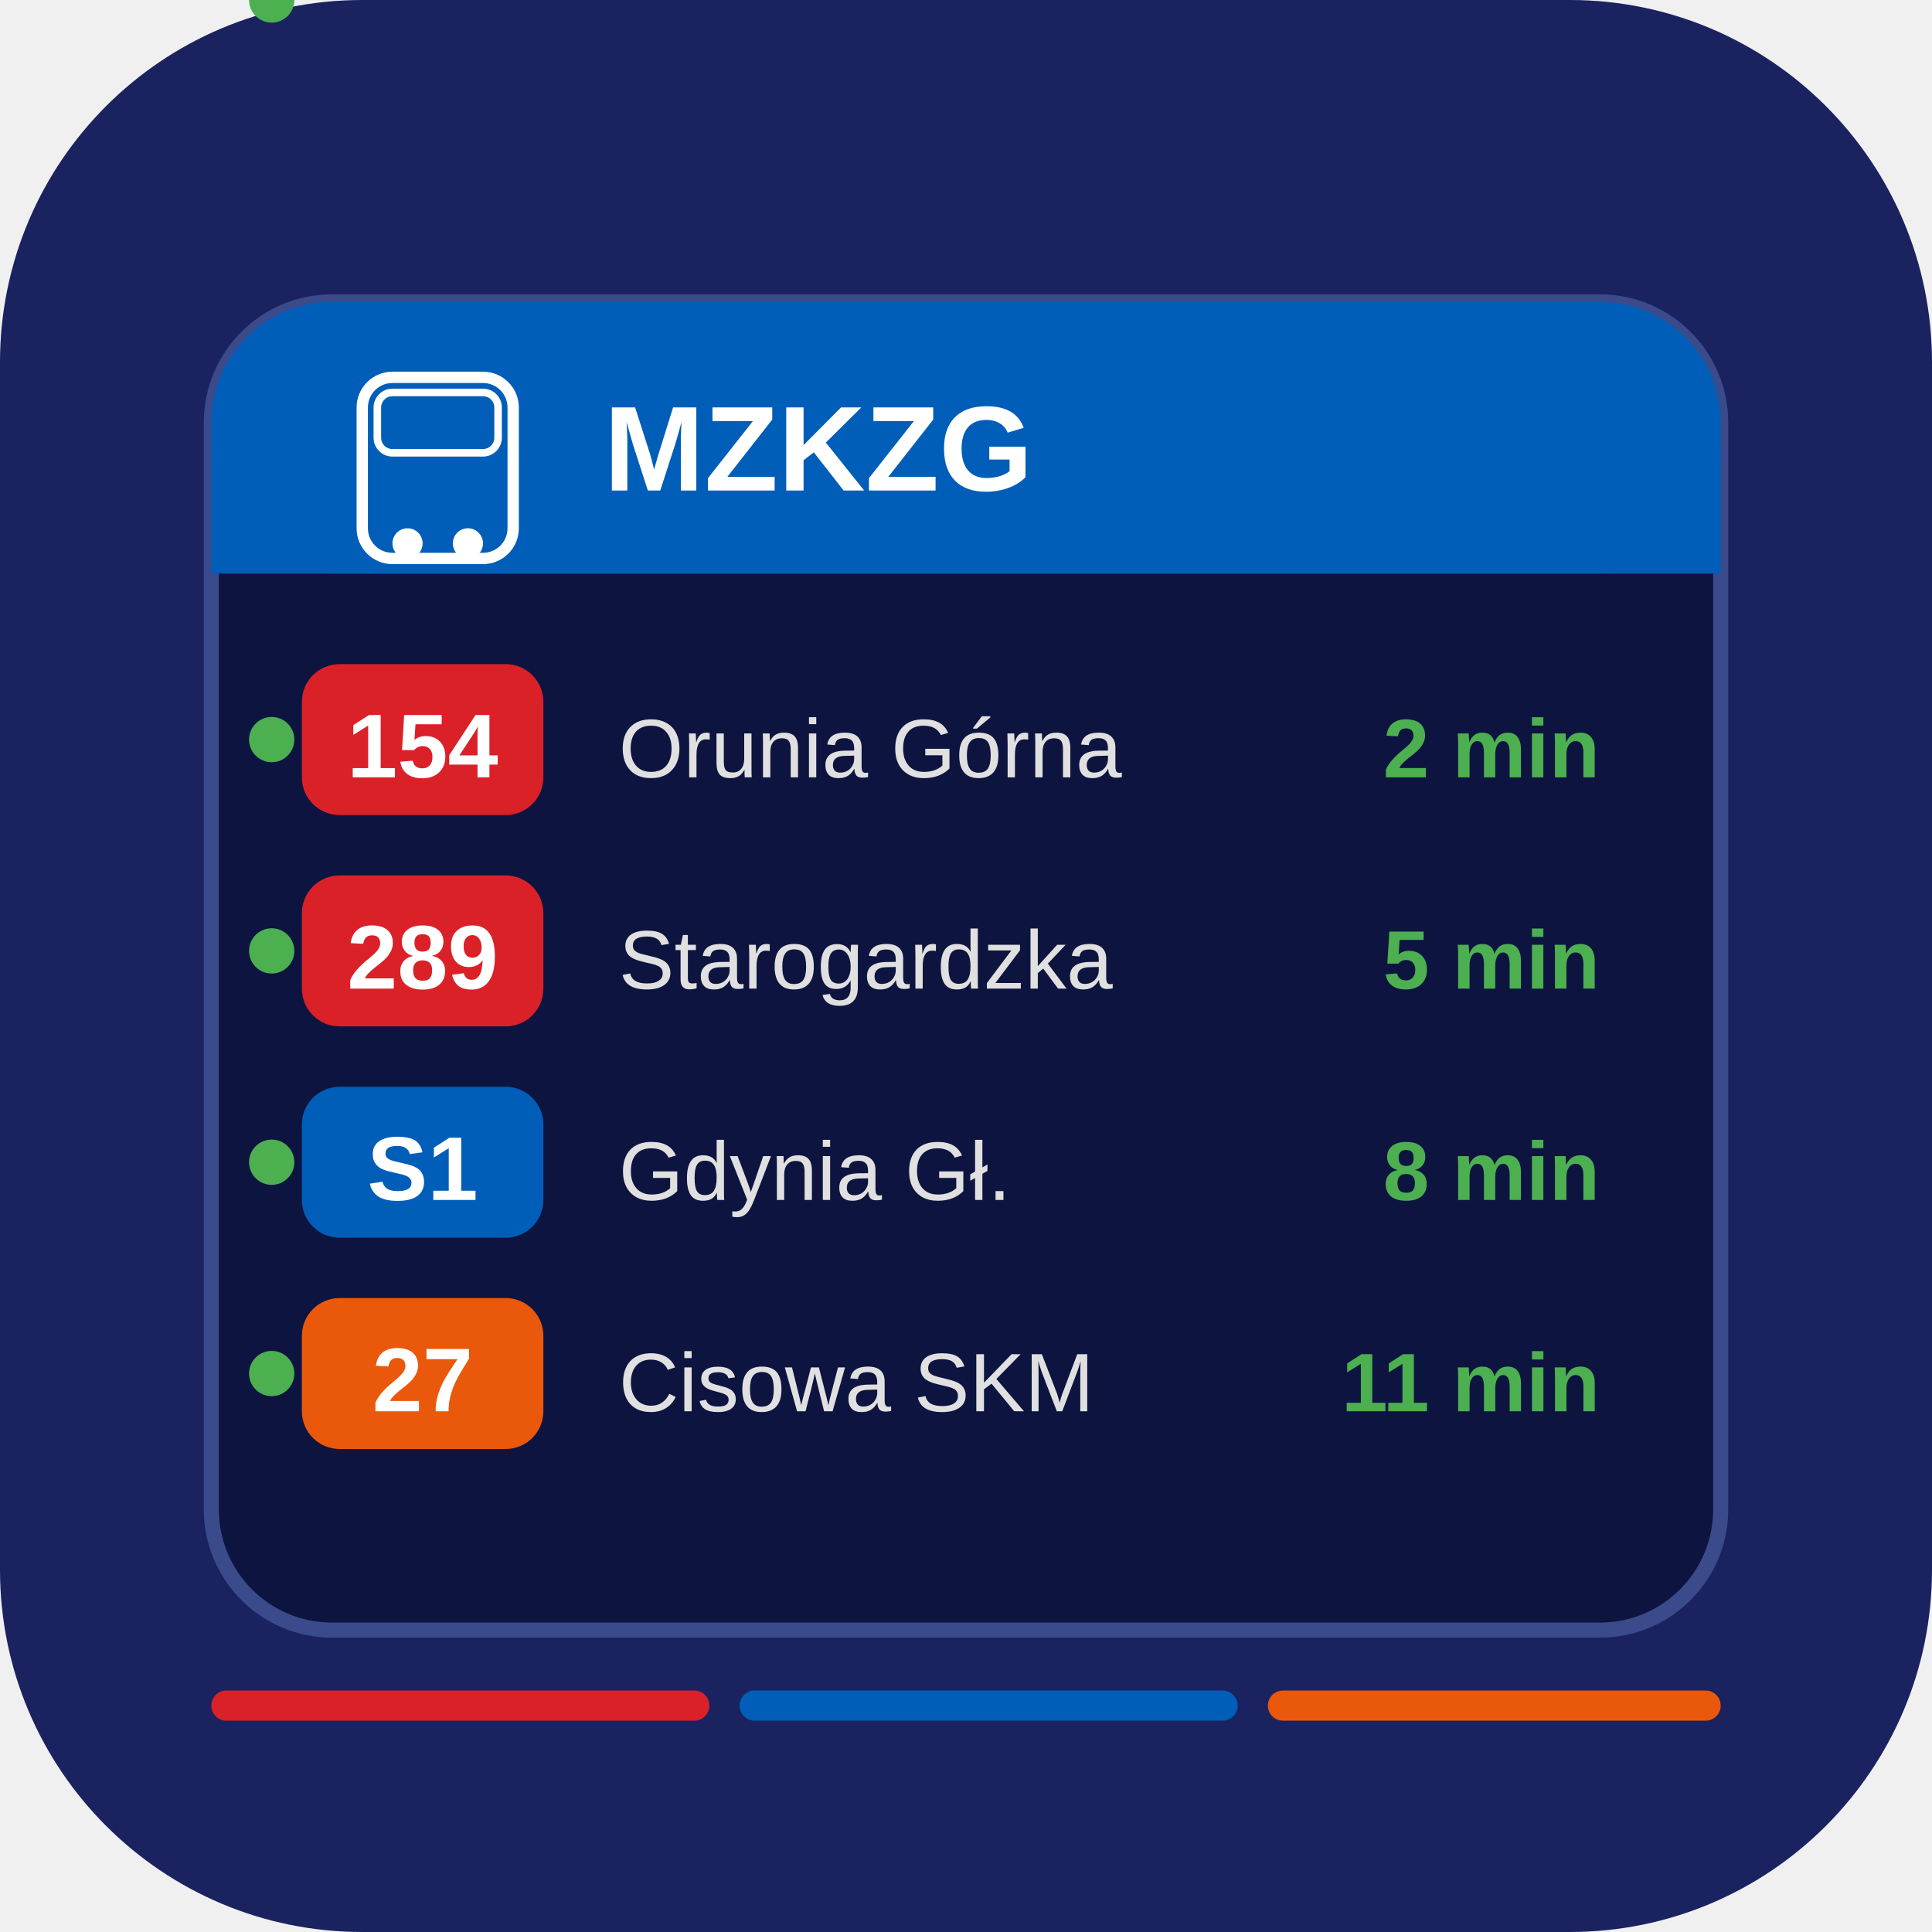
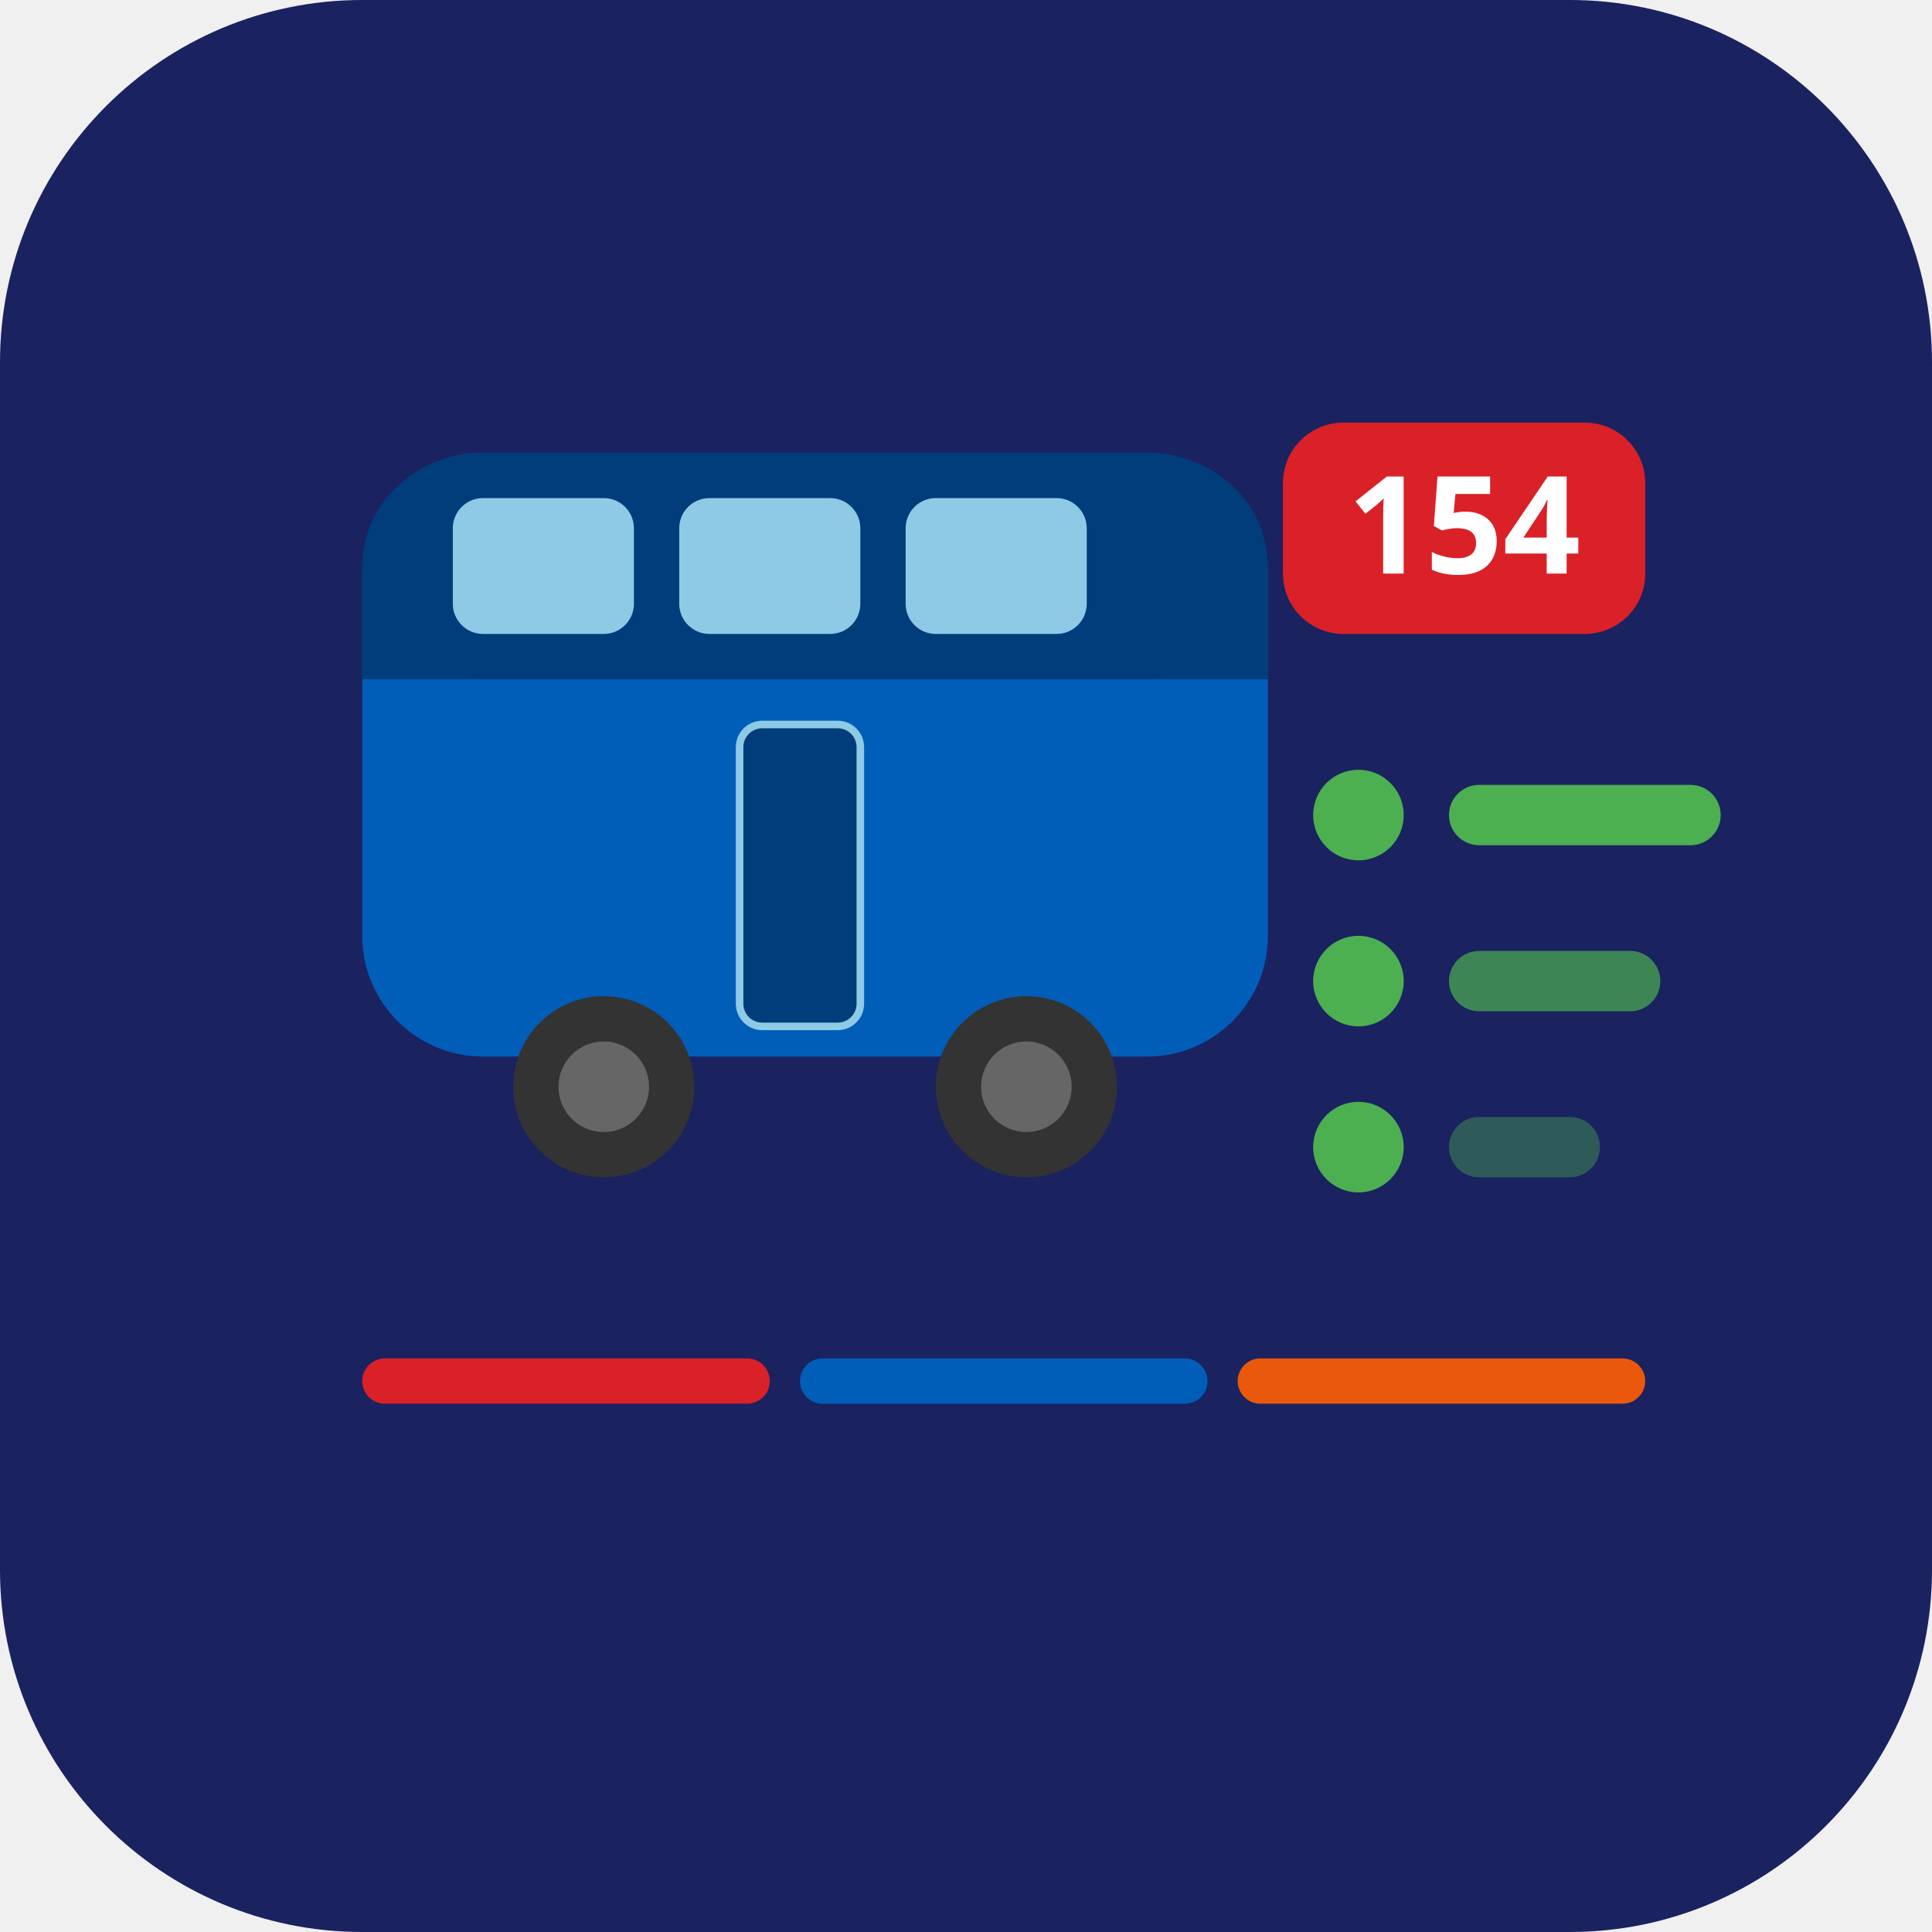
<svg xmlns="http://www.w3.org/2000/svg" viewBox="0 0 256 256" width="256" height="256">
  <rect width="256" height="256" rx="48" fill="#1a2260" />
-   <rect x="28" y="40" width="200" height="176" rx="16" fill="#0d1440" stroke="#3a4a8a" stroke-width="2" />
-   <rect x="28" y="40" width="200" height="36" rx="16" fill="#005eb8" />
-   <rect x="28" y="60" width="200" height="16" fill="#005eb8" />
-   <path d="M52 50h12a4 4 0 014 4v16a4 4 0 01-4 4H52a4 4 0 01-4-4V54a4 4 0 014-4z" fill="none" stroke="#fff" stroke-width="1.5" />
-   <circle cx="54" cy="72" r="2" fill="#fff" />
-   <circle cx="62" cy="72" r="2" fill="#fff" />
-   <rect x="50" y="52" width="16" height="8" rx="2" fill="none" stroke="#fff" stroke-width="1" />
-   <text x="80" y="65" font-family="Arial, sans-serif" font-size="16" font-weight="bold" fill="#fff">MZKZG</text>
-   <rect x="40" y="88" width="32" height="20" rx="5" fill="#DA2128" />
-   <text x="56" y="103" font-family="Arial, sans-serif" font-size="12" font-weight="bold" fill="#fff" text-anchor="middle">154</text>
-   <text x="82" y="103" font-family="Arial, sans-serif" font-size="11" fill="#e0e0e0">Orunia Górna</text>
-   <text x="212" y="103" font-family="Arial, sans-serif" font-size="11" font-weight="bold" fill="#4caf50" text-anchor="end">2 min</text>
-   <rect x="40" y="116" width="32" height="20" rx="5" fill="#DA2128" />
-   <text x="56" y="131" font-family="Arial, sans-serif" font-size="12" font-weight="bold" fill="#fff" text-anchor="middle">289</text>
-   <text x="82" y="131" font-family="Arial, sans-serif" font-size="11" fill="#e0e0e0">Starogardzka</text>
-   <text x="212" y="131" font-family="Arial, sans-serif" font-size="11" font-weight="bold" fill="#4caf50" text-anchor="end">5 min</text>
-   <rect x="40" y="144" width="32" height="20" rx="5" fill="#005eb8" />
-   <text x="56" y="159" font-family="Arial, sans-serif" font-size="12" font-weight="bold" fill="#fff" text-anchor="middle">S1</text>
-   <text x="82" y="159" font-family="Arial, sans-serif" font-size="11" fill="#e0e0e0">Gdynia Gł.</text>
-   <text x="212" y="159" font-family="Arial, sans-serif" font-size="11" font-weight="bold" fill="#4caf50" text-anchor="end">8 min</text>
-   <rect x="40" y="172" width="32" height="20" rx="5" fill="#ea580c" />
-   <text x="56" y="187" font-family="Arial, sans-serif" font-size="12" font-weight="bold" fill="#fff" text-anchor="middle">27</text>
-   <text x="82" y="187" font-family="Arial, sans-serif" font-size="11" fill="#e0e0e0">Cisowa SKM</text>
-   <text x="212" y="187" font-family="Arial, sans-serif" font-size="11" font-weight="bold" fill="#4caf50" text-anchor="end">11 min</text>
-   <circle cx="36" y="98" r="3" fill="#4caf50" />
-   <circle cx="36" cy="98" r="3" fill="#4caf50" />
-   <circle cx="36" cy="126" r="3" fill="#4caf50" />
-   <circle cx="36" cy="154" r="3" fill="#4caf50" />
-   <circle cx="36" cy="182" r="3" fill="#4caf50" />
-   <rect x="28" y="224" width="66" height="4" rx="2" fill="#DA2128" />
-   <rect x="98" y="224" width="66" height="4" rx="2" fill="#005eb8" />
-   <rect x="168" y="224" width="60" height="4" rx="2" fill="#ea580c" />
+   <rect x="48" y="60" width="120" height="80" rx="16" fill="#005eb8" />
+   <rect x="48" y="60" width="120" height="30" rx="16" fill="#003d7a" />
+   <rect x="48" y="76" width="120" height="14" fill="#003d7a" />
+   <rect x="60" y="66" width="24" height="18" rx="4" fill="#8ecae6" />
+   <rect x="90" y="66" width="24" height="18" rx="4" fill="#8ecae6" />
+   <rect x="120" y="66" width="24" height="18" rx="4" fill="#8ecae6" />
+   <circle cx="80" cy="144" r="12" fill="#333" />
+   <circle cx="80" cy="144" r="6" fill="#666" />
+   <circle cx="136" cy="144" r="12" fill="#333" />
+   <circle cx="136" cy="144" r="6" fill="#666" />
+   <rect x="98" y="96" width="16" height="40" rx="3" fill="#003d7a" stroke="#8ecae6" stroke-width="1" />
+   <rect x="170" y="56" width="48" height="28" rx="8" fill="#DA2128" />
+   <text x="194" y="76" font-family="sans-serif" font-size="18" font-weight="bold" fill="#fff" text-anchor="middle">154</text>
+   <circle cx="180" cy="108" r="6" fill="#4caf50" />
+   <rect x="192" y="104" width="36" height="8" rx="4" fill="#4caf50" />
+   <circle cx="180" cy="130" r="6" fill="#4caf50" />
+   <rect x="192" y="126" width="28" height="8" rx="4" fill="#4caf50" opacity="0.7" />
+   <circle cx="180" cy="152" r="6" fill="#4caf50" />
+   <rect x="192" y="148" width="20" height="8" rx="4" fill="#4caf50" opacity="0.4" />
+   <rect x="48" y="180" width="54" height="6" rx="3" fill="#DA2128" />
+   <rect x="106" y="180" width="54" height="6" rx="3" fill="#005eb8" />
+   <rect x="164" y="180" width="54" height="6" rx="3" fill="#ea580c" />
</svg>
